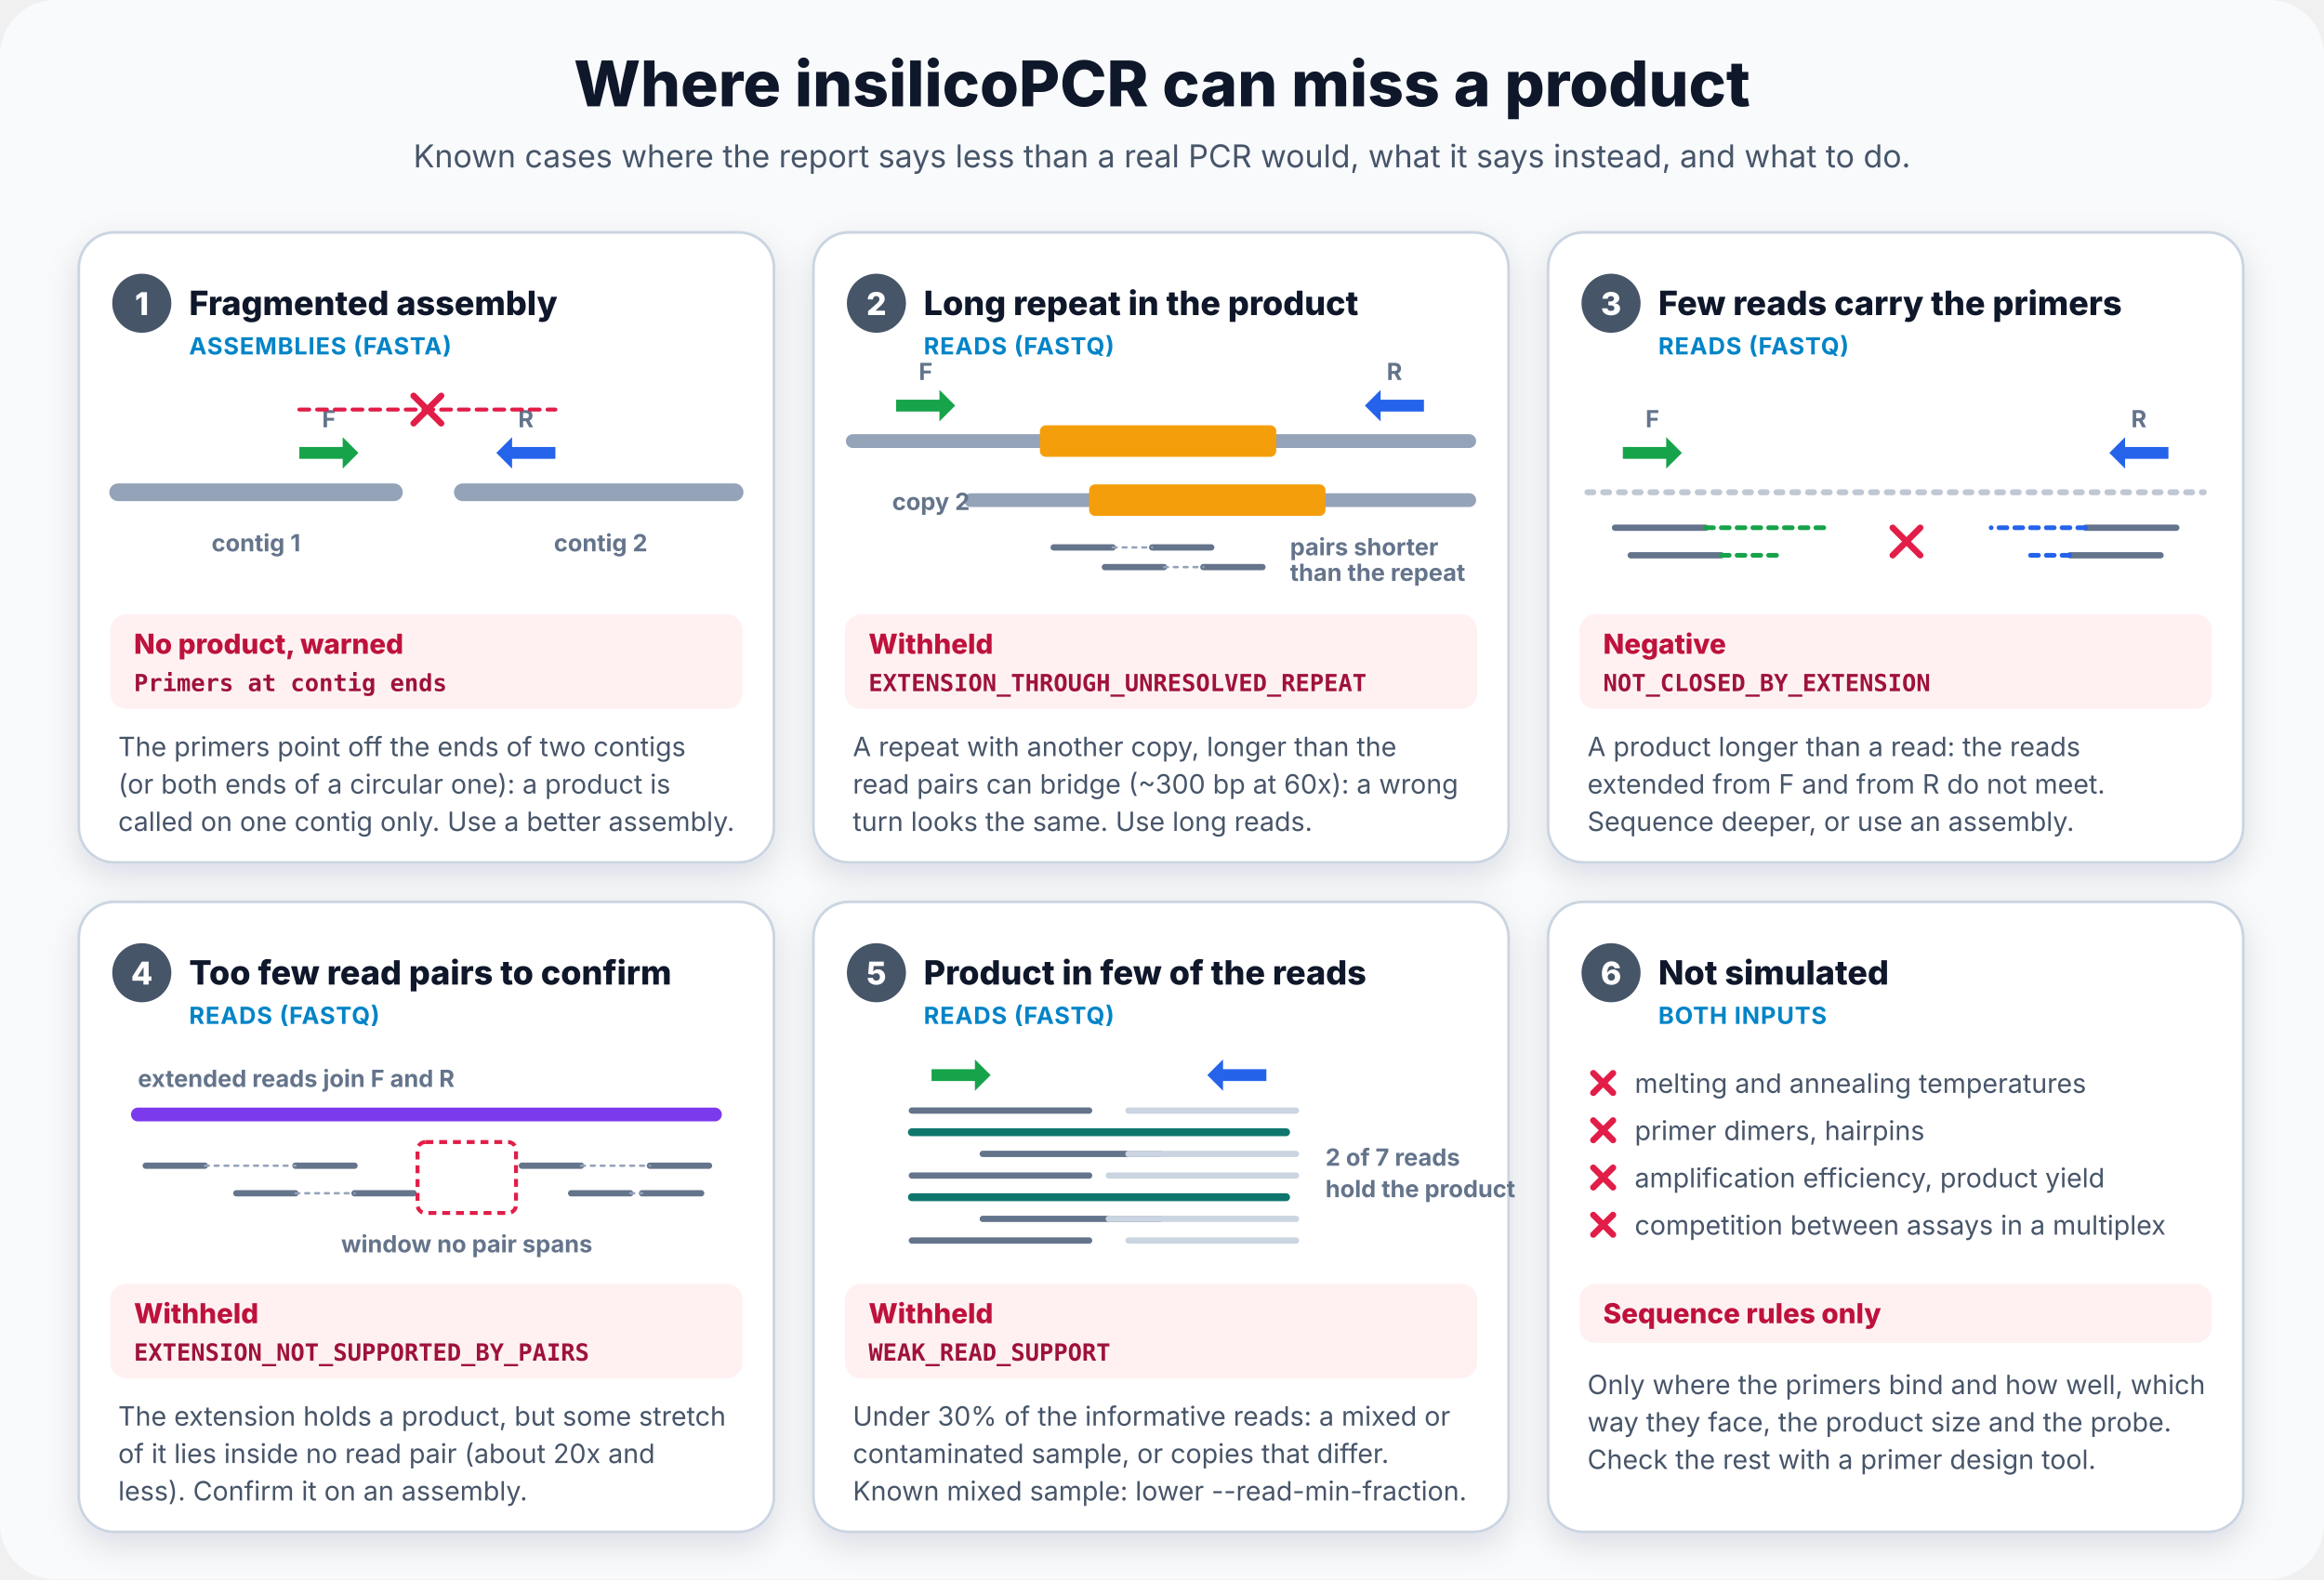
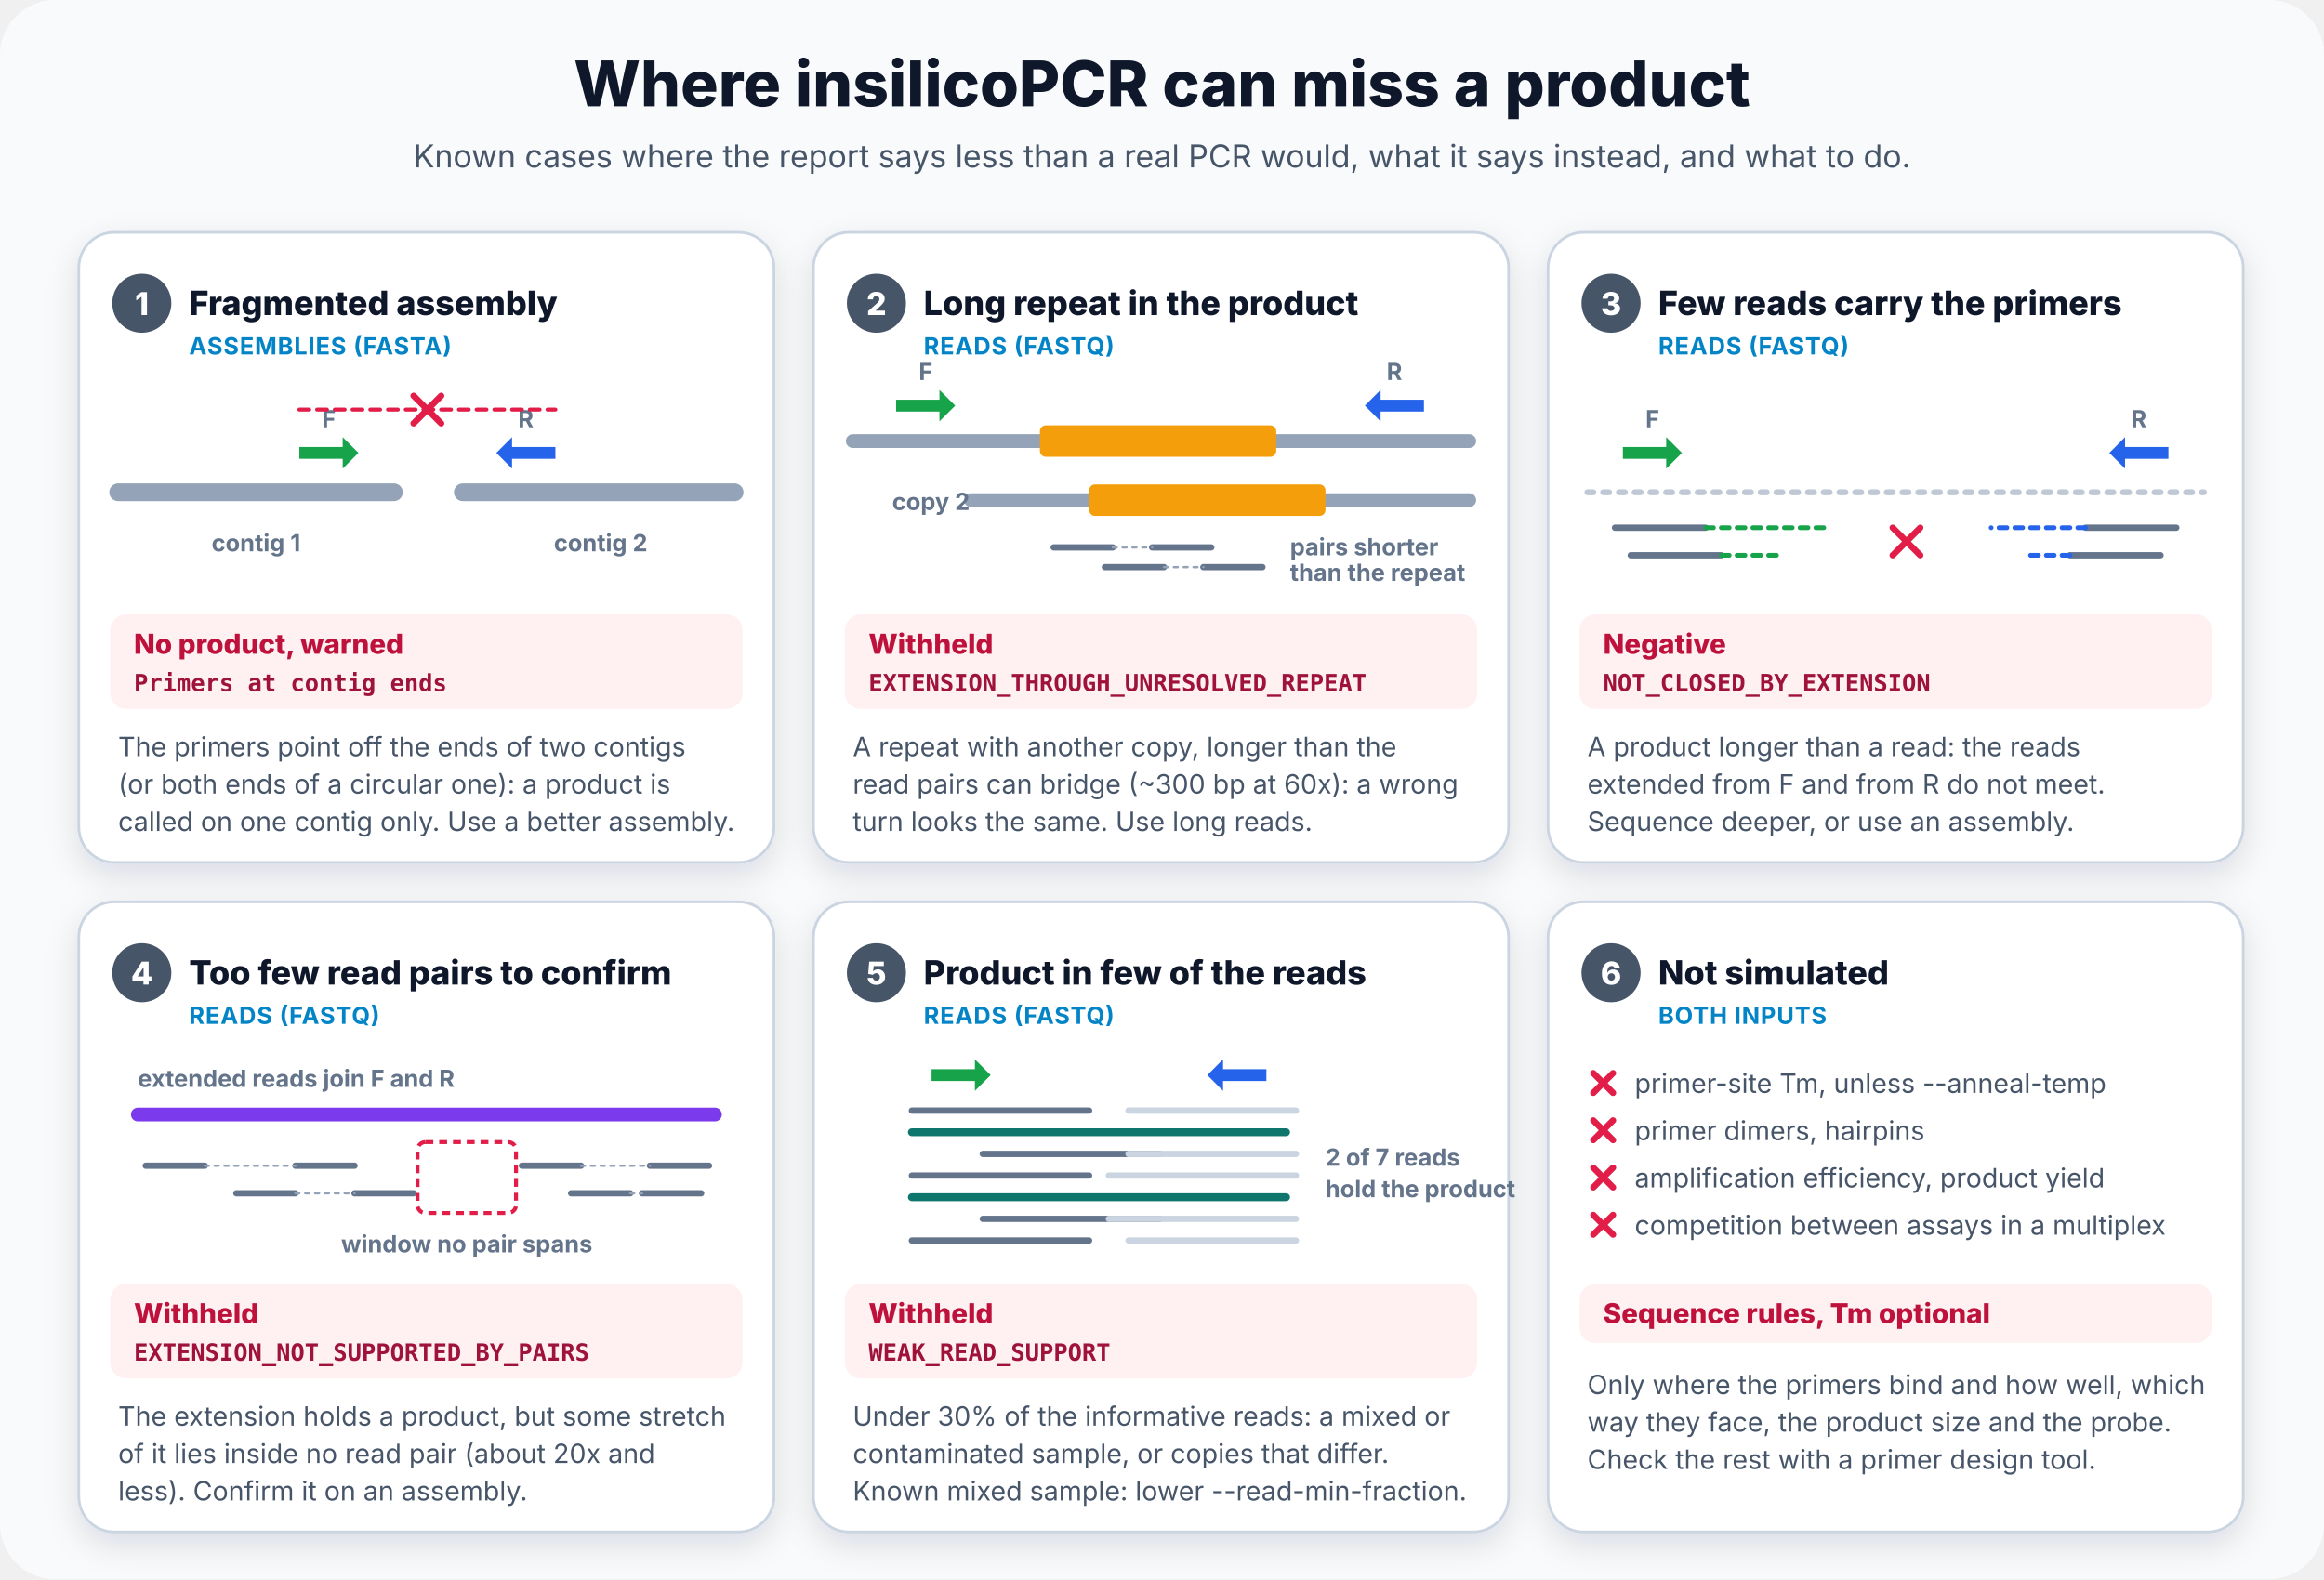
<svg xmlns="http://www.w3.org/2000/svg" width="1180" height="802" viewBox="0 0 1180 802" role="img" aria-labelledby="title desc">
  <defs>
    <filter id="shadow" x="-20%" y="-20%" width="140%" height="160%">
      <feDropShadow dx="0" dy="6" stdDeviation="8" flood-color="#0F172A" flood-opacity="0.12" />
    </filter>
    <style>
      .title{font:800 32px Inter,Segoe UI,Arial,sans-serif;fill:#0F172A}
      .sub{font:16px Inter,Segoe UI,Arial,sans-serif;fill:#475569}
      .label{font:800 17px Inter,Segoe UI,Arial,sans-serif;fill:#0F172A}
      .small{font:13.5px Inter,Segoe UI,Arial,sans-serif;fill:#475569}
      .tag{font:700 12px Inter,Segoe UI,Arial,sans-serif;fill:#64748B}
      .num{font:800 16px Inter,Segoe UI,Arial,sans-serif;fill:#fff}
      .verdict{font:800 14px Inter,Segoe UI,Arial,sans-serif;fill:#BE123C}
      .code{font:700 12px ui-monospace,SFMono-Regular,Consolas,monospace;fill:#9F1239}
      .input{font:700 12px Inter,Segoe UI,Arial,sans-serif;fill:#0284C7;letter-spacing:0.4px}
      .card{fill:#fff;stroke:#CBD5E1;stroke-width:1.4}
    </style>
  </defs>
  <rect width="1180" height="802" rx="28" fill="#F8FAFC" />
  <text x="590" y="54" text-anchor="middle" class="title">Where insilicoPCR can miss a product</text>
  <text x="590" y="85" text-anchor="middle" class="sub">Known cases where the report says less than a real PCR would, what it says instead, and what to do.</text>
  <g filter="url(#shadow)">
    <rect x="40" y="118" width="353" height="320" rx="18" class="card" />
  </g>
  <circle cx="72" cy="154" r="15" fill="#475569" />
  <text x="72" y="160" class="num" text-anchor="middle">1</text>
  <text x="96" y="160" class="label" text-anchor="start">Fragmented assembly</text>
  <text x="96" y="180" class="input" text-anchor="start">ASSEMBLIES (FASTA)</text>
  <line x1="60" y1="250" x2="200" y2="250" stroke="#94A3B8" stroke-width="9" stroke-linecap="round" />
  <line x1="235" y1="250" x2="373" y2="250" stroke="#94A3B8" stroke-width="9" stroke-linecap="round" />
  <text x="130" y="280" class="tag" text-anchor="middle">contig 1</text>
  <text x="305" y="280" class="tag" text-anchor="middle">contig 2</text>
  <path d="M152 227 L174 227 L174 222 L182 230 L174 238 L174 233 L152 233 Z" fill="#16A34A" />
  <text x="167.0" y="217" class="tag" text-anchor="middle">F</text>
  <path d="M282 227 L260 227 L260 222 L252 230 L260 238 L260 233 L282 233 Z" fill="#2563EB" />
  <text x="267.0" y="217" class="tag" text-anchor="middle">R</text>
  <line x1="152" y1="208" x2="282" y2="208" stroke="#E11D48" stroke-width="2" stroke-linecap="round" stroke-dasharray="5 4" />
  <line x1="210" y1="201" x2="224" y2="215" stroke="#E11D48" stroke-width="3.2" stroke-linecap="round" />
  <line x1="210" y1="215" x2="224" y2="201" stroke="#E11D48" stroke-width="3.2" stroke-linecap="round" />
  <rect x="56" y="312" width="321" height="48" rx="8" fill="#FFF1F2" />
  <text x="68" y="332" class="verdict" text-anchor="start">No product, warned</text>
  <text x="68" y="351" class="code" text-anchor="start">Primers at contig ends</text>
  <text x="60" y="384" class="small" text-anchor="start">The primers point off the ends of two contigs</text>
  <text x="60" y="403" class="small" text-anchor="start">(or both ends of a circular one): a product is</text>
  <text x="60" y="422" class="small" text-anchor="start">called on one contig only. Use a better assembly.</text>
  <g filter="url(#shadow)">
    <rect x="413" y="118" width="353" height="320" rx="18" class="card" />
  </g>
  <circle cx="445" cy="154" r="15" fill="#475569" />
  <text x="445" y="160" class="num" text-anchor="middle">2</text>
  <text x="469" y="160" class="label" text-anchor="start">Long repeat in the product</text>
  <text x="469" y="180" class="input" text-anchor="start">READS (FASTQ)</text>
  <line x1="433" y1="224" x2="746" y2="224" stroke="#94A3B8" stroke-width="7" stroke-linecap="round" />
  <rect x="528" y="216" width="120" height="16" rx="3" fill="#F59E0B" />
  <path d="M455 203 L477 203 L477 198 L485 206 L477 214 L477 209 L455 209 Z" fill="#16A34A" />
  <text x="470.0" y="193" class="tag" text-anchor="middle">F</text>
  <path d="M723 203 L701 203 L701 198 L693 206 L701 214 L701 209 L723 209 Z" fill="#2563EB" />
  <text x="708.0" y="193" class="tag" text-anchor="middle">R</text>
  <line x1="493" y1="254" x2="746" y2="254" stroke="#94A3B8" stroke-width="7" stroke-linecap="round" />
  <rect x="553" y="246" width="120" height="16" rx="3" fill="#F59E0B" />
  <text x="453" y="259" class="tag" text-anchor="start">copy 2</text>
  <line x1="535" y1="278" x2="565" y2="278" stroke="#64748B" stroke-width="3.2" stroke-linecap="round" />
  <line x1="585" y1="278" x2="615" y2="278" stroke="#64748B" stroke-width="3.2" stroke-linecap="round" />
  <line x1="565" y1="278" x2="585" y2="278" stroke="#94A3B8" stroke-width="1.2" stroke-linecap="round" stroke-dasharray="2 3" />
  <line x1="561" y1="288" x2="591" y2="288" stroke="#64748B" stroke-width="3.2" stroke-linecap="round" />
  <line x1="611" y1="288" x2="641" y2="288" stroke="#64748B" stroke-width="3.2" stroke-linecap="round" />
  <line x1="591" y1="288" x2="611" y2="288" stroke="#94A3B8" stroke-width="1.2" stroke-linecap="round" stroke-dasharray="2 3" />
  <text x="655" y="282" class="tag" text-anchor="start">pairs shorter</text>
  <text x="655" y="295" class="tag" text-anchor="start">than the repeat</text>
  <rect x="429" y="312" width="321" height="48" rx="8" fill="#FFF1F2" />
  <text x="441" y="332" class="verdict" text-anchor="start">Withheld</text>
  <text x="441" y="351" class="code" text-anchor="start">EXTENSION_THROUGH_UNRESOLVED_REPEAT</text>
  <text x="433" y="384" class="small" text-anchor="start">A repeat with another copy, longer than the</text>
  <text x="433" y="403" class="small" text-anchor="start">read pairs can bridge (~300 bp at 60x): a wrong</text>
  <text x="433" y="422" class="small" text-anchor="start">turn looks the same. Use long reads.</text>
  <g filter="url(#shadow)">
    <rect x="786" y="118" width="353" height="320" rx="18" class="card" />
  </g>
  <circle cx="818" cy="154" r="15" fill="#475569" />
  <text x="818" y="160" class="num" text-anchor="middle">3</text>
  <text x="842" y="160" class="label" text-anchor="start">Few reads carry the primers</text>
  <text x="842" y="180" class="input" text-anchor="start">READS (FASTQ)</text>
  <line x1="806" y1="250" x2="1119" y2="250" stroke="#94A3B8" stroke-width="3" stroke-linecap="round" stroke-dasharray="3 5" opacity="0.6" />
  <path d="M824 227 L846 227 L846 222 L854 230 L846 238 L846 233 L824 233 Z" fill="#16A34A" />
  <text x="839.0" y="217" class="tag" text-anchor="middle">F</text>
  <path d="M1101 227 L1079 227 L1079 222 L1071 230 L1079 238 L1079 233 L1101 233 Z" fill="#2563EB" />
  <text x="1086.0" y="217" class="tag" text-anchor="middle">R</text>
  <line x1="820" y1="268" x2="866" y2="268" stroke="#64748B" stroke-width="3.2" stroke-linecap="round" />
  <line x1="866" y1="268" x2="926" y2="268" stroke="#16A34A" stroke-width="2.4" stroke-linecap="round" stroke-dasharray="4 4" />
  <line x1="828" y1="282" x2="874" y2="282" stroke="#64748B" stroke-width="3.2" stroke-linecap="round" />
  <line x1="874" y1="282" x2="904" y2="282" stroke="#16A34A" stroke-width="2.4" stroke-linecap="round" stroke-dasharray="4 4" />
  <line x1="1059" y1="268" x2="1105" y2="268" stroke="#64748B" stroke-width="3.2" stroke-linecap="round" />
  <line x1="1059" y1="268" x2="1011" y2="268" stroke="#2563EB" stroke-width="2.4" stroke-linecap="round" stroke-dasharray="4 4" />
  <line x1="1051" y1="282" x2="1097" y2="282" stroke="#64748B" stroke-width="3.2" stroke-linecap="round" />
  <line x1="1051" y1="282" x2="1028" y2="282" stroke="#2563EB" stroke-width="2.4" stroke-linecap="round" stroke-dasharray="4 4" />
  <line x1="961" y1="268" x2="975" y2="282" stroke="#E11D48" stroke-width="3.2" stroke-linecap="round" />
  <line x1="961" y1="282" x2="975" y2="268" stroke="#E11D48" stroke-width="3.2" stroke-linecap="round" />
  <rect x="802" y="312" width="321" height="48" rx="8" fill="#FFF1F2" />
  <text x="814" y="332" class="verdict" text-anchor="start">Negative</text>
  <text x="814" y="351" class="code" text-anchor="start">NOT_CLOSED_BY_EXTENSION</text>
  <text x="806" y="384" class="small" text-anchor="start">A product longer than a read: the reads</text>
  <text x="806" y="403" class="small" text-anchor="start">extended from F and from R do not meet.</text>
  <text x="806" y="422" class="small" text-anchor="start">Sequence deeper, or use an assembly.</text>
  <g filter="url(#shadow)">
    <rect x="40" y="458" width="353" height="320" rx="18" class="card" />
  </g>
  <circle cx="72" cy="494" r="15" fill="#475569" />
  <text x="72" y="500" class="num" text-anchor="middle">4</text>
  <text x="96" y="500" class="label" text-anchor="start">Too few read pairs to confirm</text>
  <text x="96" y="520" class="input" text-anchor="start">READS (FASTQ)</text>
  <line x1="70" y1="566" x2="363" y2="566" stroke="#7C3AED" stroke-width="7" stroke-linecap="round" />
  <text x="70" y="552" class="tag" text-anchor="start">extended reads join F and R</text>
  <line x1="74" y1="592" x2="104" y2="592" stroke="#64748B" stroke-width="3.2" stroke-linecap="round" />
  <line x1="150" y1="592" x2="180" y2="592" stroke="#64748B" stroke-width="3.2" stroke-linecap="round" />
  <line x1="104" y1="592" x2="150" y2="592" stroke="#94A3B8" stroke-width="1.2" stroke-linecap="round" stroke-dasharray="2 3" />
  <line x1="120" y1="606" x2="150" y2="606" stroke="#64748B" stroke-width="3.2" stroke-linecap="round" />
  <line x1="180" y1="606" x2="210" y2="606" stroke="#64748B" stroke-width="3.2" stroke-linecap="round" />
  <line x1="150" y1="606" x2="180" y2="606" stroke="#94A3B8" stroke-width="1.2" stroke-linecap="round" stroke-dasharray="2 3" />
  <line x1="265" y1="592" x2="295" y2="592" stroke="#64748B" stroke-width="3.2" stroke-linecap="round" />
  <line x1="330" y1="592" x2="360" y2="592" stroke="#64748B" stroke-width="3.2" stroke-linecap="round" />
  <line x1="295" y1="592" x2="330" y2="592" stroke="#94A3B8" stroke-width="1.2" stroke-linecap="round" stroke-dasharray="2 3" />
  <line x1="290" y1="606" x2="320" y2="606" stroke="#64748B" stroke-width="3.2" stroke-linecap="round" />
  <line x1="326" y1="606" x2="356" y2="606" stroke="#64748B" stroke-width="3.2" stroke-linecap="round" />
  <line x1="320" y1="606" x2="326" y2="606" stroke="#94A3B8" stroke-width="1.2" stroke-linecap="round" stroke-dasharray="2 3" />
  <rect x="212" y="580" width="50" height="36" rx="4" fill="none" stroke="#E11D48" stroke-width="2" stroke-dasharray="4 3" />
  <text x="237" y="636" class="tag" text-anchor="middle">window no pair spans</text>
  <rect x="56" y="652" width="321" height="48" rx="8" fill="#FFF1F2" />
  <text x="68" y="672" class="verdict" text-anchor="start">Withheld</text>
  <text x="68" y="691" class="code" text-anchor="start">EXTENSION_NOT_SUPPORTED_BY_PAIRS</text>
  <text x="60" y="724" class="small" text-anchor="start">The extension holds a product, but some stretch</text>
  <text x="60" y="743" class="small" text-anchor="start">of it lies inside no read pair (about 20x and</text>
  <text x="60" y="762" class="small" text-anchor="start">less). Confirm it on an assembly.</text>
  <g filter="url(#shadow)">
    <rect x="413" y="458" width="353" height="320" rx="18" class="card" />
  </g>
  <circle cx="445" cy="494" r="15" fill="#475569" />
  <text x="445" y="500" class="num" text-anchor="middle">5</text>
  <text x="469" y="500" class="label" text-anchor="start">Product in few of the reads</text>
  <text x="469" y="520" class="input" text-anchor="start">READS (FASTQ)</text>
  <path d="M473 543 L495 543 L495 538 L503 546 L495 554 L495 549 L473 549 Z" fill="#16A34A" />
  <path d="M643 543 L621 543 L621 538 L613 546 L621 554 L621 549 L643 549 Z" fill="#2563EB" />
  <line x1="463" y1="564" x2="553" y2="564" stroke="#64748B" stroke-width="3.2" stroke-linecap="round" />
  <line x1="573" y1="564" x2="658" y2="564" stroke="#CBD5E1" stroke-width="3.2" stroke-linecap="round" />
  <line x1="463" y1="575" x2="653" y2="575" stroke="#0F766E" stroke-width="4" stroke-linecap="round" />
  <line x1="499" y1="586" x2="589" y2="586" stroke="#64748B" stroke-width="3.2" stroke-linecap="round" />
  <line x1="573" y1="586" x2="658" y2="586" stroke="#CBD5E1" stroke-width="3.2" stroke-linecap="round" />
  <line x1="463" y1="597" x2="553" y2="597" stroke="#64748B" stroke-width="3.2" stroke-linecap="round" />
  <line x1="563" y1="597" x2="658" y2="597" stroke="#CBD5E1" stroke-width="3.2" stroke-linecap="round" />
  <line x1="463" y1="608" x2="653" y2="608" stroke="#0F766E" stroke-width="4" stroke-linecap="round" />
  <line x1="499" y1="619" x2="589" y2="619" stroke="#64748B" stroke-width="3.2" stroke-linecap="round" />
  <line x1="563" y1="619" x2="658" y2="619" stroke="#CBD5E1" stroke-width="3.2" stroke-linecap="round" />
  <line x1="463" y1="630" x2="553" y2="630" stroke="#64748B" stroke-width="3.2" stroke-linecap="round" />
  <line x1="573" y1="630" x2="658" y2="630" stroke="#CBD5E1" stroke-width="3.2" stroke-linecap="round" />
  <text x="673" y="592" class="tag" text-anchor="start">2 of 7 reads</text>
  <text x="673" y="608" class="tag" text-anchor="start">hold the product</text>
  <rect x="429" y="652" width="321" height="48" rx="8" fill="#FFF1F2" />
  <text x="441" y="672" class="verdict" text-anchor="start">Withheld</text>
  <text x="441" y="691" class="code" text-anchor="start">WEAK_READ_SUPPORT</text>
  <text x="433" y="724" class="small" text-anchor="start">Under 30% of the informative reads: a mixed or</text>
  <text x="433" y="743" class="small" text-anchor="start">contaminated sample, or copies that differ.</text>
  <text x="433" y="762" class="small" text-anchor="start">Known mixed sample: lower --read-min-fraction.</text>
  <g filter="url(#shadow)">
    <rect x="786" y="458" width="353" height="320" rx="18" class="card" />
  </g>
  <circle cx="818" cy="494" r="15" fill="#475569" />
  <text x="818" y="500" class="num" text-anchor="middle">6</text>
  <text x="842" y="500" class="label" text-anchor="start">Not simulated</text>
  <text x="842" y="520" class="input" text-anchor="start">BOTH INPUTS</text>
  <line x1="809" y1="545" x2="819" y2="555" stroke="#E11D48" stroke-width="3.2" stroke-linecap="round" />
  <line x1="809" y1="555" x2="819" y2="545" stroke="#E11D48" stroke-width="3.2" stroke-linecap="round" />
-   <text x="830" y="555" class="small" text-anchor="start">melting and annealing temperatures</text>
+   <text x="830" y="555" class="small" text-anchor="start">primer-site Tm, unless --anneal-temp</text>
  <line x1="809" y1="569" x2="819" y2="579" stroke="#E11D48" stroke-width="3.2" stroke-linecap="round" />
  <line x1="809" y1="579" x2="819" y2="569" stroke="#E11D48" stroke-width="3.2" stroke-linecap="round" />
  <text x="830" y="579" class="small" text-anchor="start">primer dimers, hairpins</text>
  <line x1="809" y1="593" x2="819" y2="603" stroke="#E11D48" stroke-width="3.2" stroke-linecap="round" />
  <line x1="809" y1="603" x2="819" y2="593" stroke="#E11D48" stroke-width="3.2" stroke-linecap="round" />
  <text x="830" y="603" class="small" text-anchor="start">amplification efficiency, product yield</text>
  <line x1="809" y1="617" x2="819" y2="627" stroke="#E11D48" stroke-width="3.2" stroke-linecap="round" />
  <line x1="809" y1="627" x2="819" y2="617" stroke="#E11D48" stroke-width="3.2" stroke-linecap="round" />
  <text x="830" y="627" class="small" text-anchor="start">competition between assays in a multiplex</text>
  <rect x="802" y="652" width="321" height="30" rx="8" fill="#FFF1F2" />
-   <text x="814" y="672" class="verdict" text-anchor="start">Sequence rules only</text>
+   <text x="814" y="672" class="verdict" text-anchor="start">Sequence rules, Tm optional</text>
  <text x="806" y="708" class="small" text-anchor="start">Only where the primers bind and how well, which</text>
  <text x="806" y="727" class="small" text-anchor="start">way they face, the product size and the probe.</text>
  <text x="806" y="746" class="small" text-anchor="start">Check the rest with a primer design tool.</text>
</svg>
